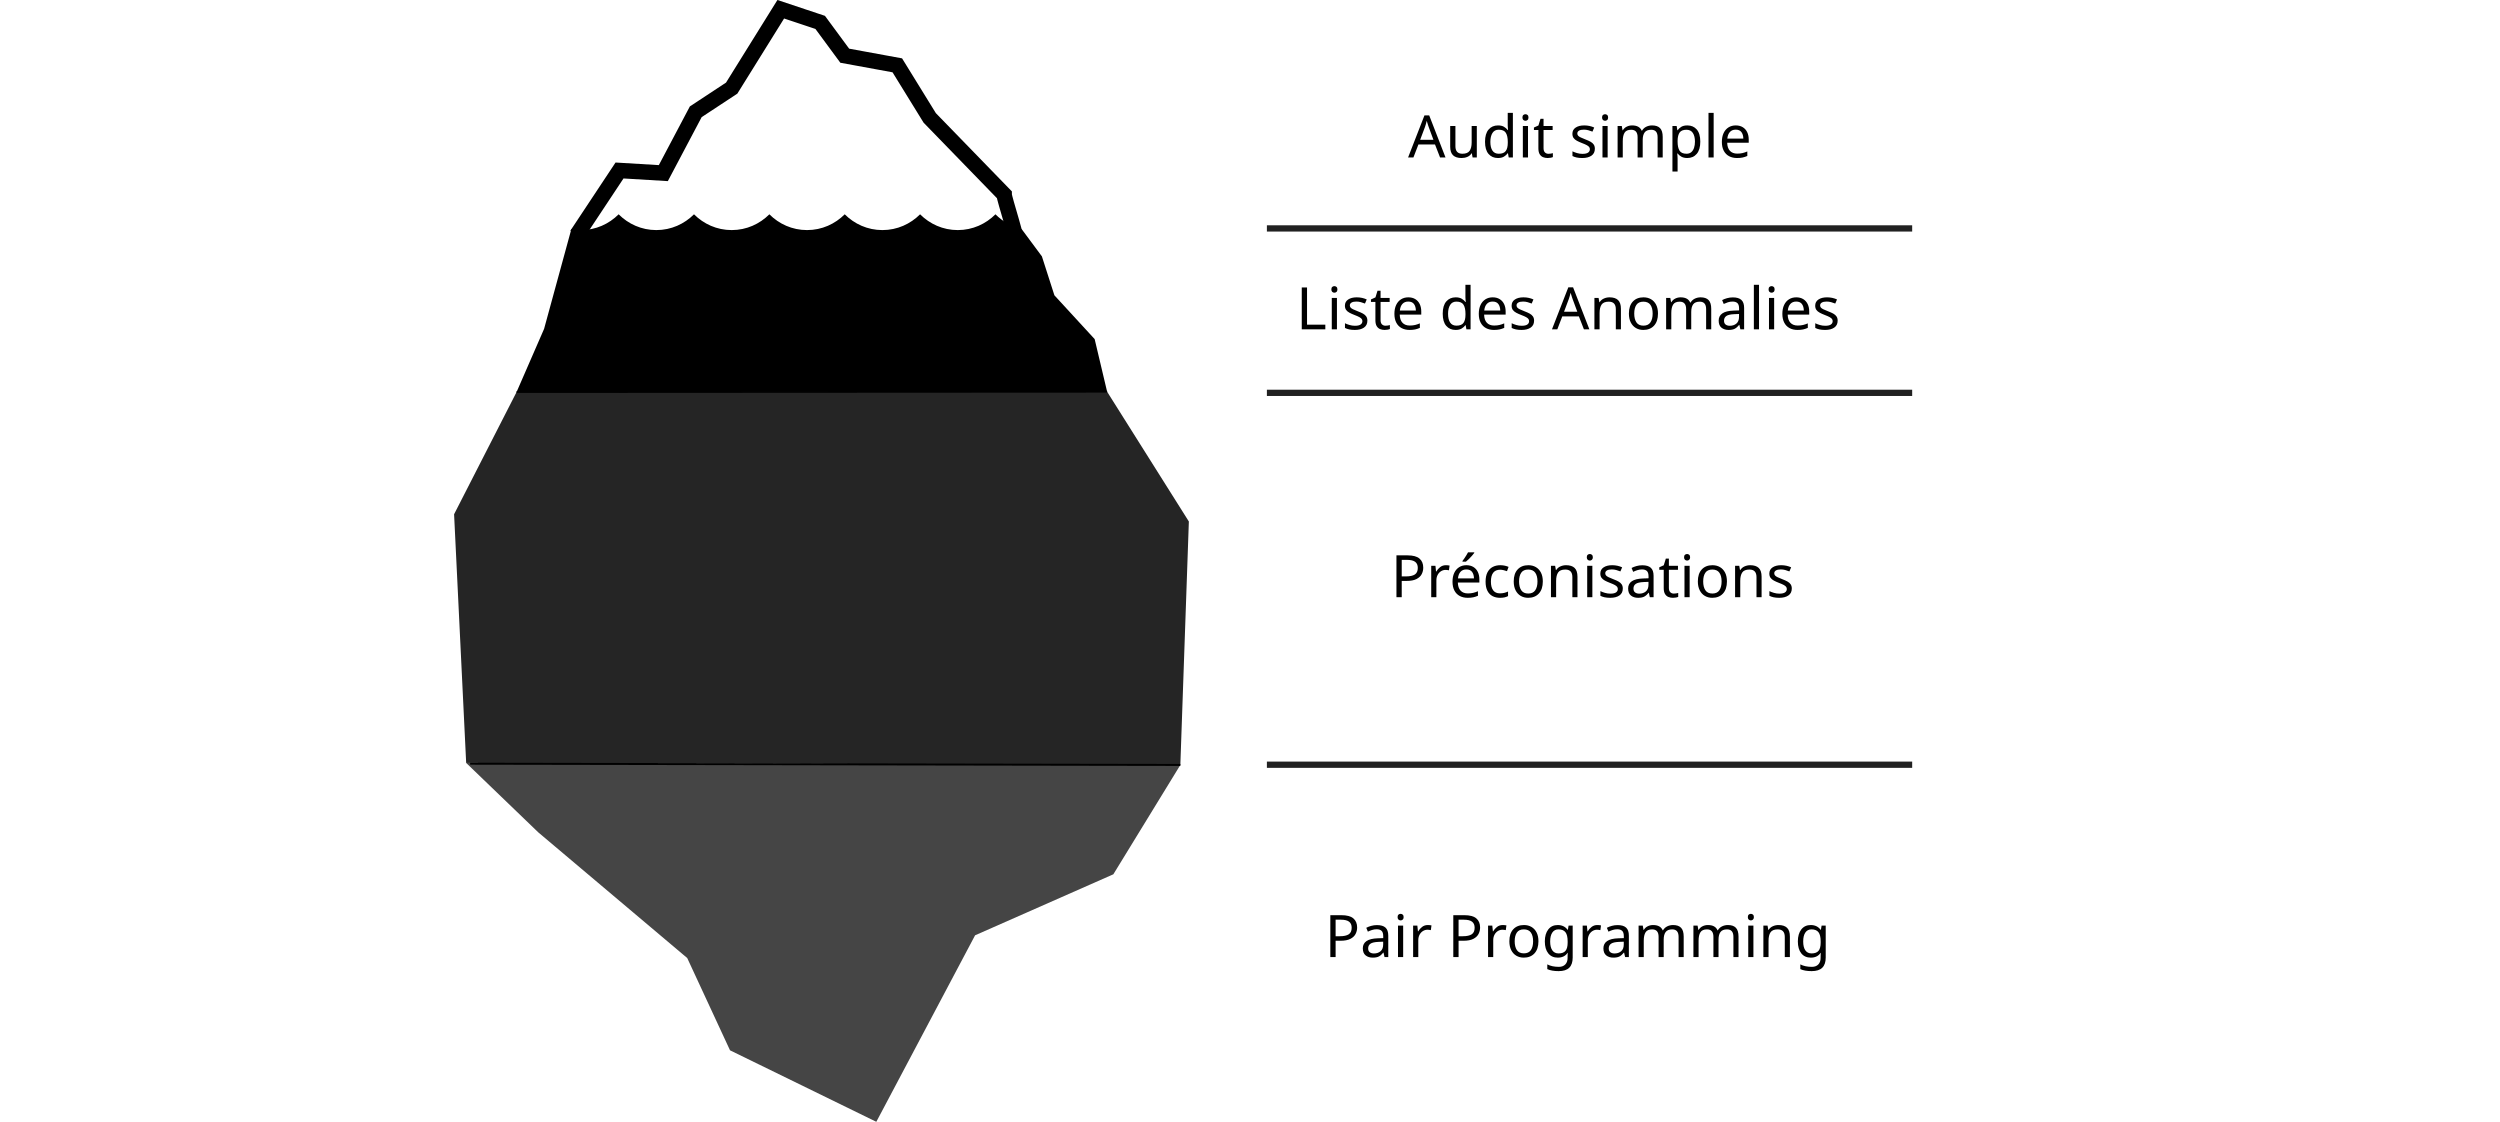
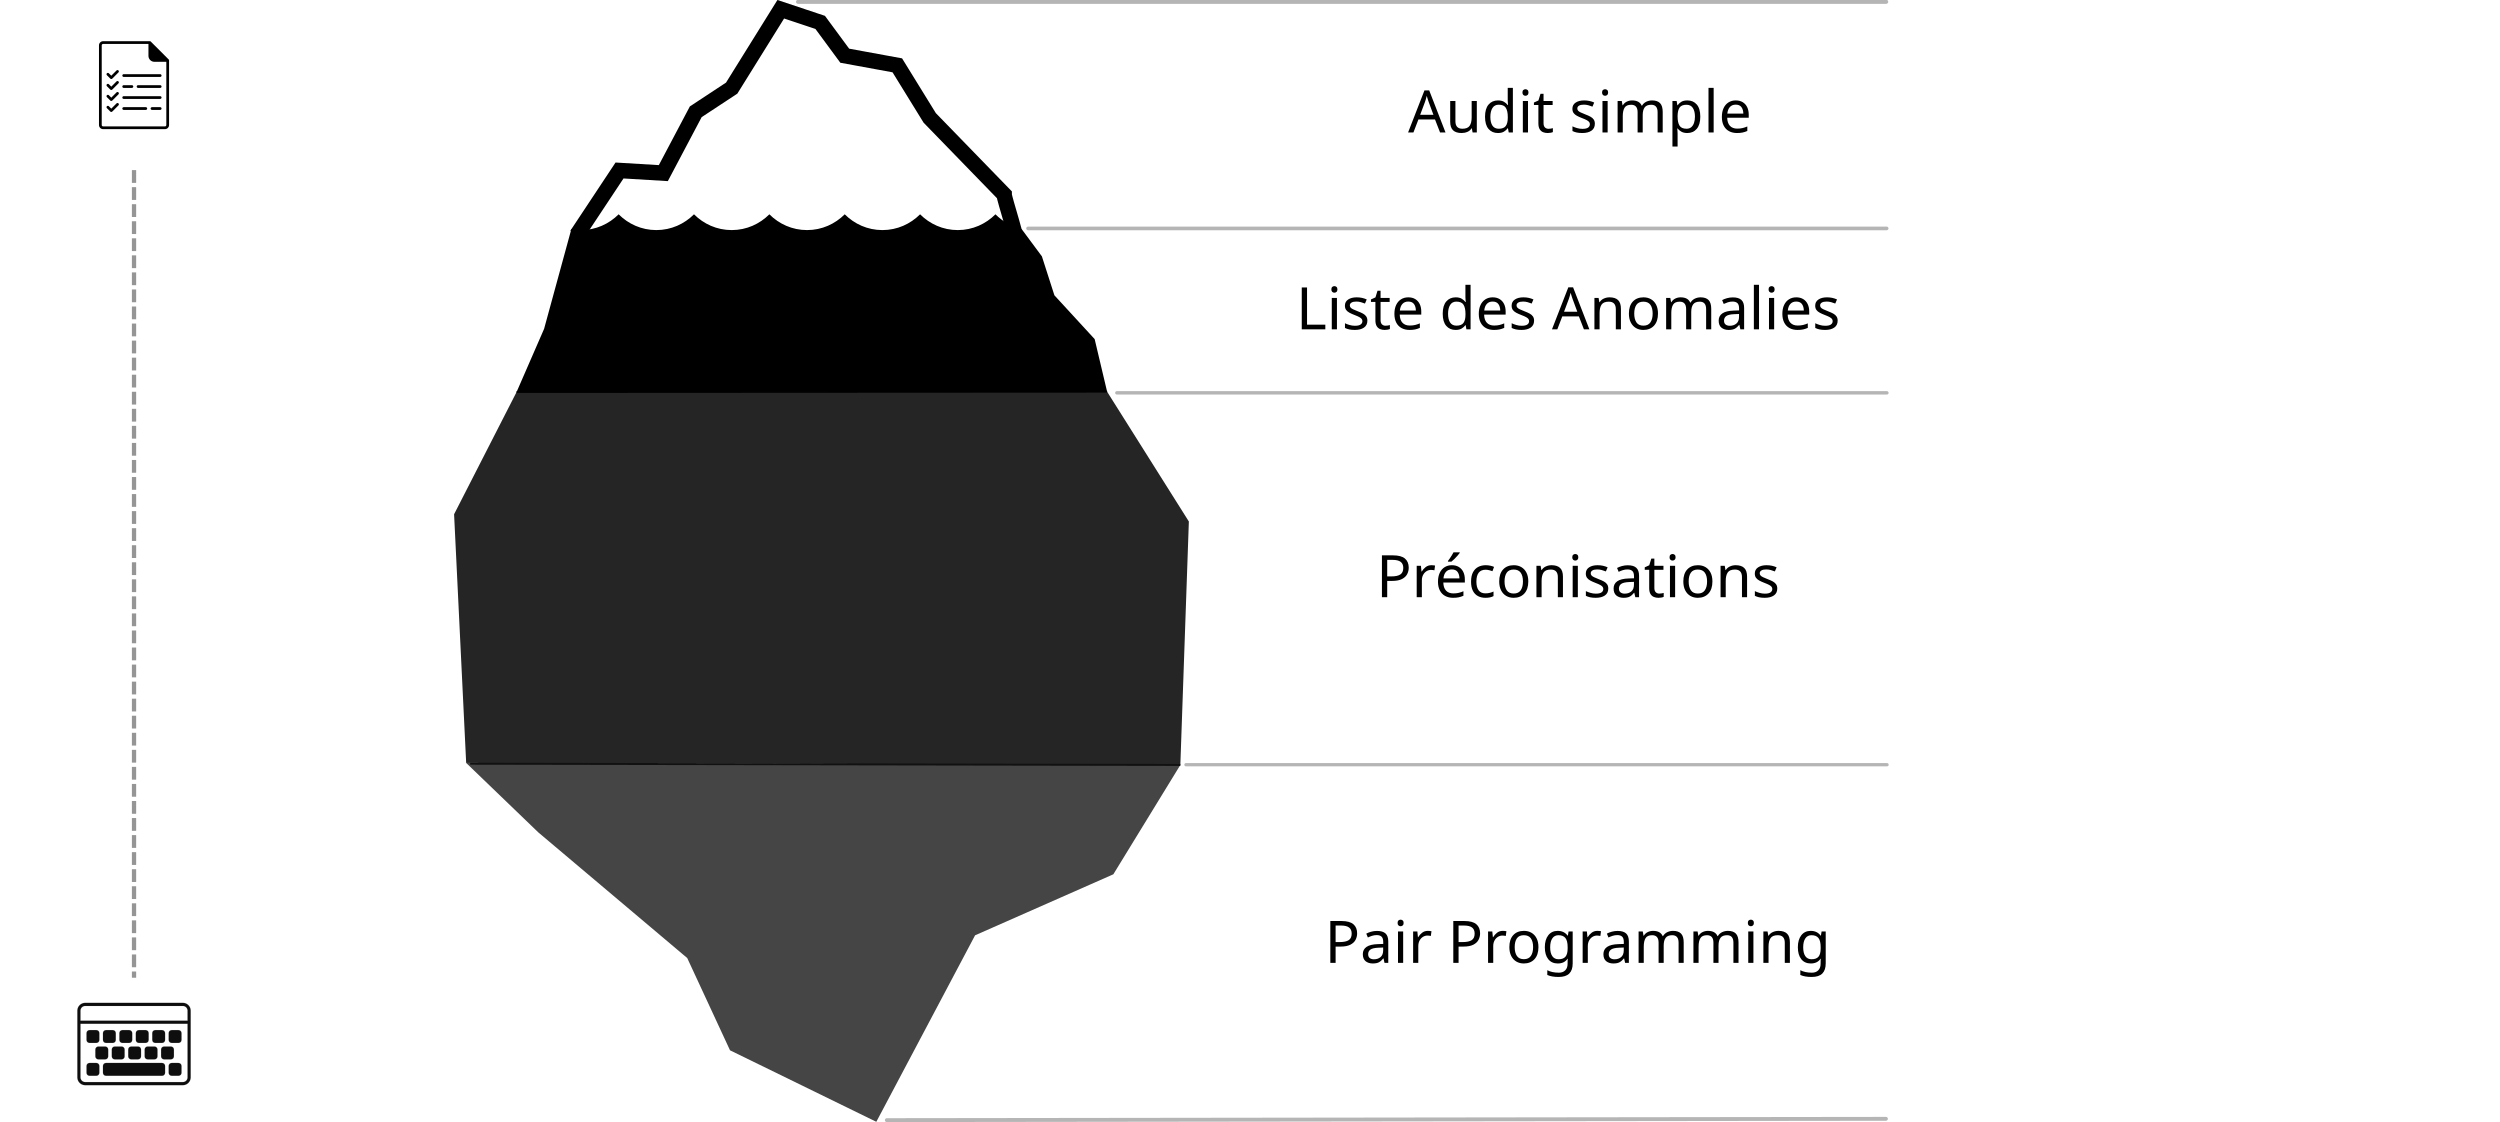
- <svg xmlns="http://www.w3.org/2000/svg" height="5385.56" width="12002" xml:space="preserve" viewBox="0 0 12002 5385.559" version="1.1" id="Layer_1" enable-background="new 0 0 100 100">
+ <svg xmlns="http://www.w3.org/2000/svg" enable-background="new 0 0 100 100" id="Layer_1" version="1.1" viewBox="0 0 12002 5385.559" xml:space="preserve" width="12002" height="5385.56">
  <defs id="defs846">
-     <clipPath id="clipPath869" clipPathUnits="userSpaceOnUse">
-       <g clip-path="none" id="g873">
-         <path d="m 80.3,1000039.2 -3.5,-4.2 -2.3,-3.1 c -1.2,-0.3 -2.2,-0.9 -3,-1.7 -1.1,1.1 -2.6,1.8 -4.3,1.8 -1.7,0 -3.2,-0.7 -4.3,-1.8 -1.1,1.1 -2.6,1.8 -4.3,1.8 -1.7,0 -3.2,-0.7 -4.3,-1.8 -1.1,1.1 -2.6,1.8 -4.3,1.8 -1.7,0 -3.2,-0.7 -4.3,-1.8 -1.1,1.1 -2.6,1.8 -4.3,1.8 -1.7,0 -3.2,-0.7 -4.3,-1.8 -1.1,1.1 -2.6,1.8 -4.3,1.8 -1.7,0 -3.2,-0.7 -4.3,-1.8 -1.1,1.1 -2.6,1.8 -4.3,1.8 -0.4,0 -0.7,0 -1.1,-0.1 l -6.4,9.3 0.148,9.3 67.396,-0.1 -0.204,-6.7 z" id="path871" />
-       </g>
-       <path d="M 80.3,40.2 76.8,36 74.5,32.9 C 73.3,32.6 72.3,32 71.5,31.2 70.4,32.3 68.9,33 67.2,33 65.5,33 64,32.3 62.9,31.2 61.8,32.3 60.3,33 58.6,33 56.9,33 55.4,32.3 54.3,31.2 53.2,32.3 51.7,33 50,33 48.3,33 46.8,32.3 45.7,31.2 44.6,32.3 43.1,33 41.4,33 39.7,33 38.2,32.3 37.1,31.2 36,32.3 34.5,33 32.8,33 c -1.7,0 -3.2,-0.7 -4.3,-1.8 -1.1,1.1 -2.6,1.8 -4.3,1.8 -0.4,0 -0.7,0 -1.1,-0.1 l -6.4,9.3 0.148,9.288 67.396,-0.039 -0.204,-6.74 z M 10.099,73.308 H 93.599 V 116.261 H 10.099 Z" style="fill-rule:evenodd" id="lpe_path-effect875" />
-       <path d="M 80.3,40.2 76.8,36 74.5,32.9 C 73.3,32.6 72.3,32 71.5,31.2 70.4,32.3 68.9,33 67.2,33 65.5,33 64,32.3 62.9,31.2 61.8,32.3 60.3,33 58.6,33 56.9,33 55.4,32.3 54.3,31.2 53.2,32.3 51.7,33 50,33 48.3,33 46.8,32.3 45.7,31.2 44.6,32.3 43.1,33 41.4,33 39.7,33 38.2,32.3 37.1,31.2 36,32.3 34.5,33 32.8,33 c -1.7,0 -3.2,-0.7 -4.3,-1.8 -1.1,1.1 -2.6,1.8 -4.3,1.8 -0.4,0 -0.7,0 -1.1,-0.1 l -6.4,9.3 0.148,9.3 67.396,-0.1 -0.204,-6.7 z M 15.668,50.707 H 85.244 V 75.536 H 15.668 Z" style="fill-rule:evenodd" id="lpe_path-effect885" />
+     <marker style="overflow:visible" id="Arrow1Lstart" refX="0.0" refY="0.0" orient="auto">
+       <path transform="scale(0.8) translate(12.5,0)" style="fill-rule:evenodd;stroke:#000000;stroke-width:1pt;stroke-opacity:0.416;fill:#000000;fill-opacity:0.416" d="M 0.0,0.0 L 5.0,-5.0 L -12.5,0.0 L 5.0,5.0 L 0.0,0.0 z " id="path1522" />
+     </marker>
+     <marker style="overflow:visible;" id="marker1796" refX="0.0" refY="0.0" orient="auto">
+       <path transform="scale(0.8) rotate(180) translate(12.5,0)" style="fill-rule:evenodd;stroke:#000000;stroke-width:1.0pt;" d="M 0.0,0.0 L 5.0,-5.0 L -12.5,0.0 L 5.0,5.0 L 0.0,0.0 z " id="path1794" />
+     </marker>
+     <marker style="overflow:visible" id="Arrow1Mstart" refX="0.0" refY="0.0" orient="auto">
+       <path transform="scale(0.4) translate(10,0)" style="fill-rule:evenodd;stroke:#000000;stroke-width:1.0pt" d="M 0.0,0.0 L 5.0,-5.0 L -12.5,0.0 L 5.0,5.0 L 0.0,0.0 z " id="path1528" />
+     </marker>
+     <marker style="overflow:visible;" id="Arrow1Mend" refX="0.0" refY="0.0" orient="auto">
+       <path transform="scale(0.4) rotate(180) translate(10,0)" style="fill-rule:evenodd;stroke:#000000;stroke-width:1.0pt;" d="M 0.0,0.0 L 5.0,-5.0 L -12.5,0.0 L 5.0,5.0 L 0.0,0.0 z " id="path1531" />
+     </marker>
+     <marker style="overflow:visible" id="Arrow1Sstart" refX="0.0" refY="0.0" orient="auto">
+       <path transform="scale(0.2) translate(6,0)" style="fill-rule:evenodd;stroke:#000000;stroke-width:1.0pt" d="M 0.0,0.0 L 5.0,-5.0 L -12.5,0.0 L 5.0,5.0 L 0.0,0.0 z " id="path1534" />
+     </marker>
+     <marker style="overflow:visible;" id="Arrow1Send" refX="0.0" refY="0.0" orient="auto">
+       <path transform="scale(0.2) rotate(180) translate(6,0)" style="fill-rule:evenodd;stroke:#000000;stroke-width:1pt;stroke-opacity:0.416;fill:#000000;fill-opacity:0.416" d="M 0.0,0.0 L 5.0,-5.0 L -12.5,0.0 L 5.0,5.0 L 0.0,0.0 z " id="path1537" />
+     </marker>
+     <marker style="overflow:visible;" id="Arrow1Lend" refX="0.0" refY="0.0" orient="auto">
+       <path transform="scale(0.8) rotate(180) translate(12.5,0)" style="fill-rule:evenodd;stroke:#000000;stroke-width:1pt;stroke-opacity:1;fill:#000000;fill-opacity:1" d="M 0.0,0.0 L 5.0,-5.0 L -12.5,0.0 L 5.0,5.0 L 0.0,0.0 z " id="path1525" />
+     </marker>
+     <clipPath clipPathUnits="userSpaceOnUse" id="clipPath869">
+       <g id="g873" clip-path="none">
+         <path id="path871" d="m 80.3,1000039.2 -3.5,-4.2 -2.3,-3.1 c -1.2,-0.3 -2.2,-0.9 -3,-1.7 -1.1,1.1 -2.6,1.8 -4.3,1.8 -1.7,0 -3.2,-0.7 -4.3,-1.8 -1.1,1.1 -2.6,1.8 -4.3,1.8 -1.7,0 -3.2,-0.7 -4.3,-1.8 -1.1,1.1 -2.6,1.8 -4.3,1.8 -1.7,0 -3.2,-0.7 -4.3,-1.8 -1.1,1.1 -2.6,1.8 -4.3,1.8 -1.7,0 -3.2,-0.7 -4.3,-1.8 -1.1,1.1 -2.6,1.8 -4.3,1.8 -1.7,0 -3.2,-0.7 -4.3,-1.8 -1.1,1.1 -2.6,1.8 -4.3,1.8 -0.4,0 -0.7,0 -1.1,-0.1 l -6.4,9.3 0.148,9.3 67.396,-0.1 -0.204,-6.7 z" />
+       </g>
+       <path id="lpe_path-effect875" style="fill-rule:evenodd" d="M 80.3,40.2 76.8,36 74.5,32.9 C 73.3,32.6 72.3,32 71.5,31.2 70.4,32.3 68.9,33 67.2,33 65.5,33 64,32.3 62.9,31.2 61.8,32.3 60.3,33 58.6,33 56.9,33 55.4,32.3 54.3,31.2 53.2,32.3 51.7,33 50,33 48.3,33 46.8,32.3 45.7,31.2 44.6,32.3 43.1,33 41.4,33 39.7,33 38.2,32.3 37.1,31.2 36,32.3 34.5,33 32.8,33 c -1.7,0 -3.2,-0.7 -4.3,-1.8 -1.1,1.1 -2.6,1.8 -4.3,1.8 -0.4,0 -0.7,0 -1.1,-0.1 l -6.4,9.3 0.148,9.288 67.396,-0.039 -0.204,-6.74 z M 10.099,73.308 H 93.599 V 116.261 H 10.099 Z" />
+       <path id="lpe_path-effect885" style="fill-rule:evenodd" d="M 80.3,40.2 76.8,36 74.5,32.9 C 73.3,32.6 72.3,32 71.5,31.2 70.4,32.3 68.9,33 67.2,33 65.5,33 64,32.3 62.9,31.2 61.8,32.3 60.3,33 58.6,33 56.9,33 55.4,32.3 54.3,31.2 53.2,32.3 51.7,33 50,33 48.3,33 46.8,32.3 45.7,31.2 44.6,32.3 43.1,33 41.4,33 39.7,33 38.2,32.3 37.1,31.2 36,32.3 34.5,33 32.8,33 c -1.7,0 -3.2,-0.7 -4.3,-1.8 -1.1,1.1 -2.6,1.8 -4.3,1.8 -0.4,0 -0.7,0 -1.1,-0.1 l -6.4,9.3 0.148,9.3 67.396,-0.1 -0.204,-6.7 z M 15.668,50.707 H 85.244 V 75.536 H 15.668 Z" />
    </clipPath>
-     <clipPath id="clipPath913" clipPathUnits="userSpaceOnUse">
-       <g id="g917" clip-path="url(#clipPath869)">
-         <path id="path915" d="m 16.668,1000050.9 c 0,0 0.074,13 0.096,22.5 l 65.014,0.1 2.467,-22.8 z" />
-       </g>
-       <path d="m 16.668,51.905 c 0,0 0.074,12.947 0.096,22.474 L 81.777,74.536 84.244,51.707 Z M 10.099,73.308 H 93.599 V 116.261 H 10.099 Z" style="fill-rule:evenodd" id="lpe_path-effect921" />
+     <clipPath clipPathUnits="userSpaceOnUse" id="clipPath913">
+       <g clip-path="url(#clipPath869)" id="g917">
+         <path d="m 16.668,1000050.9 c 0,0 0.074,13 0.096,22.5 l 65.014,0.1 2.467,-22.8 z" id="path915" />
+       </g>
+       <path id="lpe_path-effect921" style="fill-rule:evenodd" d="m 16.668,51.905 c 0,0 0.074,12.947 0.096,22.474 L 81.777,74.536 84.244,51.707 Z M 10.099,73.308 H 93.599 V 116.261 H 10.099 Z" />
    </clipPath>
  </defs>
-   <g style="fill:#000000;fill-opacity:1" transform="matrix(42.06922,0,0,42.06922,1771.015,-283.727)" id="g837">
-     <path style="fill:#000000;fill-opacity:1" id="path835" d="M 78.227,40.444 76.8,36 74.5,32.9 C 73.3,32.6 72.3,32 71.5,31.2 70.4,32.3 68.9,33 67.2,33 65.5,33 64,32.3 62.9,31.2 61.8,32.3 60.3,33 58.6,33 56.9,33 55.4,32.3 54.3,31.2 53.2,32.3 51.7,33 50,33 48.3,33 46.8,32.3 45.7,31.2 44.6,32.3 43.1,33 41.4,33 39.7,33 38.2,32.3 37.1,31.2 36,32.3 34.5,33 32.8,33 c -1.7,0 -3.2,-0.7 -4.3,-1.8 -1.1,1.1 -2.6,1.8 -4.3,1.8 -0.4,0 -0.7,0 -1.1,-0.1 l -3.108,11.373 -3.144,7.216 67.396,-0.039 -1.423,-6.008 z" />
-   </g>
-   <g transform="matrix(42.06922,0,0,42.06922,1771.015,-199.5885)" id="g841">
-     <path id="path839" stroke-width="1.762" stroke-miterlimit="10" stroke="#000000" fill="none" d="m 73.938,32.981 c 0.3,-0.4 -1.444,-5.537 -1.444,-6.037 L 64,18.2 l -3.7,-6 -6,-1.1 -2.8,-3.8 -4.5,-1.5 -5.6,9 -4.1,2.7 -3.7,7 -5,-0.3 -4.875,7.356" />
-   </g>
-   <path id="path850" d="M 6082.066,1096.636 H 9180" style="fill:#000000;fill-opacity:1;stroke:#212121;stroke-width:30.064;stroke-linecap:butt;stroke-linejoin:miter;stroke-miterlimit:4;stroke-dasharray:none;stroke-opacity:1" />
-   <g style="fill:#454545;fill-opacity:1" clip-path="url(#clipPath913)" id="g854" transform="matrix(42.06922,0,0,42.06922,1771.031,536.614)">
-     <path transform="matrix(1.397993,0,0,1,-16.4522,0)" style="fill:#454545;fill-opacity:1" d="m 19.708,74.308 5.885,7.921 12.159,14.342 3.493,10.53 v 0 l 11.943,8.16 8.063,-21.283 11.285,-6.961 5.471,-12.481 z" id="path852" />
-   </g>
-   <path style="fill:#000000;fill-opacity:1;stroke:#212121;stroke-width:30.064;stroke-linecap:butt;stroke-linejoin:miter;stroke-miterlimit:4;stroke-dasharray:none;stroke-opacity:1" d="M 6082.067,1885.941 H 9179.999" id="path879" />
-   <g style="fill:#252525;fill-opacity:1" clip-path="url(#clipPath869)" id="g909" transform="matrix(57.13887,0,0,42.06922,1188.854,-300.5719)">
-     <path style="fill:#252525;fill-opacity:1" d="m 22.593,51.889 -5.247,13.94 0.298,8.326 0.717,20.053 60.005,0.228 0.715,-27.779 -6.867,-14.808 z" id="path907" />
-   </g>
-   <path id="path925" d="M 6082.066,3671.264 H 9180" style="fill:#000000;fill-opacity:1;stroke:#212121;stroke-width:30.064;stroke-linecap:butt;stroke-linejoin:miter;stroke-miterlimit:4;stroke-dasharray:none;stroke-opacity:1" />
-   <path id="path927" d="m 2257.089,3666.364 3409.51,5.922" style="fill:none;stroke:#000000;stroke-width:9.518;stroke-linecap:butt;stroke-linejoin:miter;stroke-miterlimit:4;stroke-dasharray:none;stroke-opacity:1" />
-   <path id="path929" d="m 2479.807,1882.349 2835.294,-1.659" style="fill:none;stroke:#000000;stroke-width:8.414;stroke-linecap:butt;stroke-linejoin:miter;stroke-miterlimit:4;stroke-dasharray:none;stroke-opacity:1" />
-   <text id="text937" y="755.807" x="6759.967" style="font-style:normal;font-variant:normal;font-weight:normal;font-stretch:normal;font-size:281.512px;line-height:1.25;font-family:sans-serif;-inkscape-font-specification:'sans-serif Normal';font-variant-ligatures:normal;font-variant-caps:normal;font-variant-numeric:normal;font-variant-east-asian:normal;fill:#000000;fill-opacity:1;stroke:none;stroke-width:9.597" xml:space="preserve">
-     <tspan y="755.807" x="6759.967" id="tspan935" style="stroke-width:9.597">Audit simple</tspan>
-   </text>
-   <text xml:space="preserve" style="font-style:normal;font-variant:normal;font-weight:normal;font-stretch:normal;font-size:281.512px;line-height:1.25;font-family:sans-serif;-inkscape-font-specification:'sans-serif Normal';font-variant-ligatures:normal;font-variant-caps:normal;font-variant-numeric:normal;font-variant-east-asian:normal;fill:#000000;fill-opacity:1;stroke:none;stroke-width:9.597" x="6222.166" y="1581.151" id="text953">
-     <tspan y="1581.151" x="6222.166" id="tspan973" style="stroke-width:9.597">Liste des Anomalies</tspan>
-   </text>
-   <text id="text959" y="2867.151" x="6676.771" style="font-style:normal;font-variant:normal;font-weight:normal;font-stretch:normal;font-size:281.512px;line-height:1.25;font-family:sans-serif;-inkscape-font-specification:'sans-serif Normal';font-variant-ligatures:normal;font-variant-caps:normal;font-variant-numeric:normal;font-variant-east-asian:normal;fill:#000000;fill-opacity:1;stroke:none;stroke-width:9.597" xml:space="preserve">
-     <tspan y="2867.151" x="6676.771" id="tspan971" style="stroke-width:9.597">Préconisations</tspan>
-   </text>
-   <text xml:space="preserve" style="font-style:normal;font-variant:normal;font-weight:normal;font-stretch:normal;font-size:281.512px;line-height:1.25;font-family:sans-serif;-inkscape-font-specification:'sans-serif Normal';font-variant-ligatures:normal;font-variant-caps:normal;font-variant-numeric:normal;font-variant-east-asian:normal;fill:#000000;fill-opacity:1;stroke:none;stroke-width:9.597" x="6359.349" y="4594.615" id="text965">
-     <tspan y="4594.615" x="6359.349" id="tspan967" style="stroke-width:9.597">Pair Programming</tspan>
-   </text>
+   <g id="g837" transform="matrix(42.06922,0,0,42.06922,1771.015,-283.727)" style="fill:#000000;fill-opacity:1">
+     <path d="M 78.227,40.444 76.8,36 74.5,32.9 C 73.3,32.6 72.3,32 71.5,31.2 70.4,32.3 68.9,33 67.2,33 65.5,33 64,32.3 62.9,31.2 61.8,32.3 60.3,33 58.6,33 56.9,33 55.4,32.3 54.3,31.2 53.2,32.3 51.7,33 50,33 48.3,33 46.8,32.3 45.7,31.2 44.6,32.3 43.1,33 41.4,33 39.7,33 38.2,32.3 37.1,31.2 36,32.3 34.5,33 32.8,33 c -1.7,0 -3.2,-0.7 -4.3,-1.8 -1.1,1.1 -2.6,1.8 -4.3,1.8 -0.4,0 -0.7,0 -1.1,-0.1 l -3.108,11.373 -3.144,7.216 67.396,-0.039 -1.423,-6.008 z" id="path835" style="fill:#000000;fill-opacity:1" />
+   </g>
+   <g id="g841" transform="matrix(42.06922,0,0,42.06922,1771.015,-199.5885)">
+     <path d="m 73.938,32.981 c 0.3,-0.4 -1.444,-5.537 -1.444,-6.037 L 64,18.2 l -3.7,-6 -6,-1.1 -2.8,-3.8 -4.5,-1.5 -5.6,9 -4.1,2.7 -3.7,7 -5,-0.3 -4.875,7.356" fill="none" stroke="#000000" stroke-miterlimit="10" stroke-width="1.762" id="path839" />
+   </g>
+   <path style="fill:#141414;fill-opacity:0.431;stroke:#363636;stroke-width:17.374;stroke-linecap:round;stroke-linejoin:miter;stroke-miterlimit:4;stroke-dasharray:none;stroke-opacity:0.367" d="M 4935.361,1096.636 H 9057.51" id="path850" />
+   <g transform="matrix(42.06922,0,0,42.06922,1771.031,536.614)" id="g854" clip-path="url(#clipPath913)" style="fill:#454545;fill-opacity:1">
+     <path id="path852" d="m 19.708,74.308 5.885,7.921 12.159,14.342 3.493,10.53 v 0 l 11.943,8.16 8.063,-21.283 11.285,-6.961 5.471,-12.481 z" style="fill:#454545;fill-opacity:1" transform="matrix(1.397993,0,0,1,-16.4522,0)" />
+   </g>
+   <path id="path879" d="M 5361.839,1885.941 H 9058.544" style="fill:#141414;fill-opacity:0.431;stroke:#363636;stroke-width:16.453;stroke-linecap:round;stroke-linejoin:miter;stroke-miterlimit:4;stroke-dasharray:none;stroke-opacity:0.367" />
+   <g transform="matrix(57.13887,0,0,42.06922,1188.854,-300.5719)" id="g909" clip-path="url(#clipPath869)" style="fill:#252525;fill-opacity:1">
+     <path id="path907" d="m 22.593,51.889 -5.247,13.94 0.298,8.326 0.717,20.053 60.005,0.228 0.715,-27.779 -6.867,-14.808 z" style="fill:#252525;fill-opacity:1" />
+   </g>
+   <path style="fill:#141414;fill-opacity:0.431;stroke:#363636;stroke-width:15.7;stroke-linecap:round;stroke-linejoin:miter;stroke-miterlimit:4;stroke-dasharray:none;stroke-opacity:0.367" d="M 5693.543,3671.264 H 9059.349" id="path925" />
+   <path style="fill:none;stroke:#111111;stroke-width:9.518;stroke-linecap:butt;stroke-linejoin:miter;stroke-miterlimit:4;stroke-dasharray:none;stroke-opacity:1" d="m 2257.089,3666.364 3409.51,5.922" id="path927" />
+   <path style="fill:none;stroke:#000000;stroke-width:8.414;stroke-linecap:butt;stroke-linejoin:miter;stroke-miterlimit:4;stroke-dasharray:none;stroke-opacity:1" d="m 2479.807,1882.349 2835.294,-1.659" id="path929" />
+   <text xml:space="preserve" style="font-style:normal;font-variant:normal;font-weight:normal;font-stretch:normal;font-size:281.512px;line-height:1.25;font-family:sans-serif;-inkscape-font-specification:'sans-serif Normal';font-variant-ligatures:normal;font-variant-caps:normal;font-variant-numeric:normal;font-variant-east-asian:normal;fill:#000000;fill-opacity:1;stroke:none;stroke-width:9.597" x="6759.968" y="635.807" id="text937">
+     <tspan style="stroke-width:9.597" id="tspan935" x="6759.968" y="635.807">Audit simple</tspan>
+   </text>
+   <text id="text953" y="1581.151" x="6222.167" style="font-style:normal;font-variant:normal;font-weight:normal;font-stretch:normal;font-size:281.512px;line-height:1.25;font-family:sans-serif;-inkscape-font-specification:'sans-serif Normal';font-variant-ligatures:normal;font-variant-caps:normal;font-variant-numeric:normal;font-variant-east-asian:normal;fill:#000000;fill-opacity:1;stroke:none;stroke-width:9.597" xml:space="preserve">
+     <tspan style="stroke-width:9.597" id="tspan973" x="6222.167" y="1581.151">Liste des Anomalies</tspan>
+   </text>
+   <text xml:space="preserve" style="font-style:normal;font-variant:normal;font-weight:normal;font-stretch:normal;font-size:281.512px;line-height:1.25;font-family:sans-serif;-inkscape-font-specification:'sans-serif Normal';font-variant-ligatures:normal;font-variant-caps:normal;font-variant-numeric:normal;font-variant-east-asian:normal;fill:#000000;fill-opacity:1;stroke:none;stroke-width:9.597" x="6607.047" y="2867.151" id="text959">
+     <tspan style="stroke-width:9.597" id="tspan971" x="6607.047" y="2867.151">Préconisations</tspan>
+   </text>
+   <text id="text965" y="4622.615" x="6359.35" style="font-style:normal;font-variant:normal;font-weight:normal;font-stretch:normal;font-size:281.512px;line-height:1.25;font-family:sans-serif;-inkscape-font-specification:'sans-serif Normal';font-variant-ligatures:normal;font-variant-caps:normal;font-variant-numeric:normal;font-variant-east-asian:normal;fill:#000000;fill-opacity:1;stroke:none;stroke-width:9.597" xml:space="preserve">
+     <tspan style="stroke-width:9.597" id="tspan967" x="6359.35" y="4622.615">Pair Programming</tspan>
+   </text>
+   <g transform="matrix(0.8377644,0,0,0.8377644,432.2949,197.7851)" id="g1231">
+     <g id="g1084">
+       <g id="g1082">
+         <path d="m 452.704,108.74 c -0.068,-0.344 -0.164,-0.672 -0.272,-1.004 -0.056,-0.152 -0.076,-0.312 -0.136,-0.464 -0.148,-0.356 -0.34,-0.692 -0.54,-1.024 -0.064,-0.104 -0.104,-0.224 -0.18,-0.328 -0.284,-0.432 -0.612,-0.832 -0.976,-1.196 L 348.184,2.308 c -0.36,-0.368 -0.76,-0.696 -1.192,-0.98 -0.108,-0.072 -0.224,-0.116 -0.332,-0.18 -0.328,-0.2 -0.66,-0.396 -1.02,-0.544 -0.152,-0.064 -0.312,-0.092 -0.468,-0.148 -0.328,-0.112 -0.656,-0.236 -1,-0.304 C 343.664,0.056 343.14,0 342.612,0 H 74.812 C 61.784,0 51.188,10.592 51.188,23.62 V 480.372 C 51.188,493.4 61.784,504 74.812,504 h 354.476 c 13.028,0 23.524,-10.6 23.524,-23.628 V 110.296 c 0,-0.528 -0.004,-1.048 -0.108,-1.556 z m -15.64,371.632 c 0,4.34 -3.428,7.88 -7.772,7.88 H 74.812 c -4.344,0 -7.876,-3.54 -7.876,-7.88 V 23.62 c 0,-4.34 3.528,-7.872 7.876,-7.872 h 259.876 v 68.296 c 0,18.816 15.36,34.08 34.172,34.08 h 68.204 z" id="path1080" />
+       </g>
+     </g>
+     <g id="g1090">
+       <g id="g1088">
+         <path d="M 401.88,189 H 192.868 c -4.352,0 -7.876,3.528 -7.876,7.876 0,4.348 3.524,7.876 7.876,7.876 H 401.88 c 4.352,0 7.876,-3.528 7.876,-7.876 0,-4.348 -3.524,-7.876 -7.876,-7.876 z" id="path1086" />
+       </g>
+     </g>
+     <g id="g1096">
+       <g id="g1094">
+         <path d="m 239.788,252 h -46.92 c -4.352,0 -7.876,3.528 -7.876,7.876 0,4.348 3.524,7.876 7.876,7.876 h 46.92 c 4.348,0 7.876,-3.528 7.876,-7.876 0,-4.348 -3.528,-7.876 -7.876,-7.876 z" id="path1092" />
+       </g>
+     </g>
+     <g id="g1102">
+       <g id="g1100">
+         <path d="M 401.88,252 H 275.228 c -4.352,0 -7.876,3.528 -7.876,7.876 0,4.348 3.524,7.876 7.876,7.876 H 401.88 c 4.352,0 7.876,-3.528 7.876,-7.876 0,-4.348 -3.524,-7.876 -7.876,-7.876 z" id="path1098" />
+       </g>
+     </g>
+     <g id="g1108">
+       <g id="g1106">
+         <path d="M 401.876,378 H 354.96 c -4.352,0 -7.876,3.528 -7.876,7.876 0,4.348 3.524,7.876 7.876,7.876 h 46.92 c 4.352,0 7.872,-3.528 7.872,-7.876 0,-4.348 -3.524,-7.876 -7.876,-7.876 z" id="path1104" />
+       </g>
+     </g>
+     <g id="g1114">
+       <g id="g1112">
+         <path d="M 319.524,378 H 192.868 c -4.352,0 -7.876,3.528 -7.876,7.876 0,4.348 3.524,7.876 7.876,7.876 h 126.656 c 4.348,0 7.876,-3.528 7.876,-7.876 0,-4.348 -3.528,-7.876 -7.876,-7.876 z" id="path1110" />
+       </g>
+     </g>
+     <g id="g1120">
+       <g id="g1118">
+         <path d="M 401.88,315 H 192.868 c -4.352,0 -7.876,3.528 -7.876,7.876 0,4.348 3.524,7.876 7.876,7.876 H 401.88 c 4.352,0 7.876,-3.528 7.876,-7.876 0,-4.348 -3.524,-7.876 -7.876,-7.876 z" id="path1116" />
+       </g>
+     </g>
+     <g id="g1126">
+       <g id="g1124">
+         <path d="m 162.884,167.704 c -3.072,-3.076 -8.064,-3.076 -11.136,0 l -30.064,30.064 -13.896,-13.896 c -3.072,-3.08 -8.06,-3.08 -11.136,0 -3.076,3.072 -3.076,8.056 0,11.136 l 19.464,19.46 c 1.54,1.54 3.556,2.308 5.568,2.308 2.016,0 4.032,-0.768 5.572,-2.308 l 35.628,-35.628 c 3.076,-3.072 3.076,-8.056 0,-11.136 z" id="path1122" />
+       </g>
+     </g>
+     <g id="g1132">
+       <g id="g1130">
+         <path d="m 162.884,230.492 c -3.072,-3.076 -8.064,-3.076 -11.136,0 l -30.064,30.064 -13.896,-13.896 c -3.072,-3.08 -8.06,-3.08 -11.136,0 -3.076,3.072 -3.076,8.056 0,11.132 l 19.464,19.464 c 1.54,1.54 3.556,2.308 5.568,2.308 2.016,0 4.032,-0.772 5.572,-2.308 l 35.628,-35.628 c 3.076,-3.072 3.076,-8.056 0,-11.136 z" id="path1128" />
+       </g>
+     </g>
+     <g id="g1138">
+       <g id="g1136">
+         <path d="m 162.884,293.42 c -3.072,-3.08 -8.064,-3.08 -11.136,0 l -30.064,30.064 -13.896,-13.9 c -3.072,-3.076 -8.06,-3.072 -11.136,0 -3.076,3.072 -3.076,8.056 0,11.136 l 19.464,19.464 c 1.54,1.536 3.556,2.304 5.568,2.304 2.016,0 4.032,-0.768 5.572,-2.304 l 35.628,-35.632 c 3.076,-3.072 3.076,-8.056 0,-11.132 z" id="path1134" />
+       </g>
+     </g>
+     <g id="g1144">
+       <g id="g1142">
+         <path d="m 162.884,356.48 c -3.072,-3.076 -8.064,-3.076 -11.136,0 l -30.064,30.064 -13.896,-13.896 c -3.072,-3.08 -8.06,-3.08 -11.136,0 -3.076,3.072 -3.076,8.056 0,11.136 l 19.464,19.46 c 1.54,1.54 3.556,2.308 5.568,2.308 2.016,0 4.032,-0.772 5.572,-2.308 l 35.628,-35.628 c 3.076,-3.072 3.076,-8.056 0,-11.136 z" id="path1140" />
+       </g>
+     </g>
+     <g id="g1146">
+ </g>
+     <g id="g1148">
+ </g>
+     <g id="g1150">
+ </g>
+     <g id="g1152">
+ </g>
+     <g id="g1154">
+ </g>
+     <g id="g1156">
+ </g>
+     <g id="g1158">
+ </g>
+     <g id="g1160">
+ </g>
+     <g id="g1162">
+ </g>
+     <g id="g1164">
+ </g>
+     <g id="g1166">
+ </g>
+     <g id="g1168">
+ </g>
+     <g id="g1170">
+ </g>
+     <g id="g1172">
+ </g>
+     <g id="g1174">
+ </g>
+   </g>
+   <g style="fill:#0e0e0e;fill-opacity:1;stroke:#6e6e6e;stroke-opacity:0.367" transform="matrix(1.503574,0,0,1.503574,371.3586,4740.069)" id="g1518">
+     <g style="fill:#0e0e0e;fill-opacity:1;stroke:#6e6e6e;stroke-opacity:0.367" id="g1446">
+       <g style="fill:#0e0e0e;fill-opacity:1;stroke:#6e6e6e;stroke-opacity:0.367" id="g1444">
+         <g style="fill:#0e0e0e;fill-opacity:1;stroke:#6e6e6e;stroke-opacity:0.367" id="g1442">
+           <path style="fill:#0e0e0e;fill-opacity:1;stroke:#6e6e6e;stroke-opacity:0.367" d="M 336.875,49.448 H 25 c -13.785,0 -25,11.215 -25,25 0,10.936 0,204.986 0,212.98 0,13.785 11.215,25 25,25 h 311.875 c 13.785,0 25,-11.215 25,-25 0,-7.763 0,-201.479 0,-212.98 0,-13.786 -11.215,-25 -25,-25 z m 15,237.98 c 0,8.271 -6.728,15 -15,15 H 25 c -8.271,0 -15,-6.729 -15,-15 v -170.96 h 341.875 z m 0,-180.961 H 10 v -32.02 c 0,-8.271 6.729,-15 15,-15 h 311.875 c 8.272,0 15,6.729 15,15 z" id="path1412" />
+           <path style="fill:#0e0e0e;fill-opacity:1;stroke:#6e6e6e;stroke-opacity:0.367" d="m 38.85,177.49 h 21.854 c 5.29,0 9.579,-4.289 9.579,-9.579 v -21.854 c 0,-5.29 -4.289,-9.579 -9.579,-9.579 H 38.85 c -5.29,0 -9.579,4.289 -9.579,9.579 v 21.854 c 0,5.29 4.288,9.579 9.579,9.579 z" id="path1414" />
+           <path style="fill:#0e0e0e;fill-opacity:1;stroke:#6e6e6e;stroke-opacity:0.367" d="m 91.314,177.49 h 21.854 c 5.29,0 9.579,-4.289 9.579,-9.579 v -21.854 c 0,-5.29 -4.289,-9.579 -9.579,-9.579 H 91.314 c -5.29,0 -9.579,4.289 -9.579,9.579 v 21.854 c 0,5.29 4.289,9.579 9.579,9.579 z" id="path1416" />
+           <path style="fill:#0e0e0e;fill-opacity:1;stroke:#6e6e6e;stroke-opacity:0.367" d="m 143.779,177.49 h 21.854 c 5.29,0 9.579,-4.289 9.579,-9.579 v -21.854 c 0,-5.29 -4.289,-9.579 -9.579,-9.579 h -21.854 c -5.29,0 -9.579,4.289 -9.579,9.579 v 21.854 c 0,5.29 4.288,9.579 9.579,9.579 z" id="path1418" />
+           <path style="fill:#0e0e0e;fill-opacity:1;stroke:#6e6e6e;stroke-opacity:0.367" d="m 196.243,177.49 h 21.854 c 5.29,0 9.579,-4.289 9.579,-9.579 v -21.854 c 0,-5.29 -4.289,-9.579 -9.579,-9.579 h -21.854 c -5.29,0 -9.579,4.289 -9.579,9.579 v 21.854 c 0,5.29 4.289,9.579 9.579,9.579 z" id="path1420" />
+           <path style="fill:#0e0e0e;fill-opacity:1;stroke:#6e6e6e;stroke-opacity:0.367" d="m 248.707,177.49 h 21.854 c 5.29,0 9.579,-4.289 9.579,-9.579 v -21.854 c 0,-5.29 -4.289,-9.579 -9.579,-9.579 h -21.854 c -5.29,0 -9.579,4.289 -9.579,9.579 v 21.854 c 0,5.29 4.289,9.579 9.579,9.579 z" id="path1422" />
+           <path style="fill:#0e0e0e;fill-opacity:1;stroke:#6e6e6e;stroke-opacity:0.367" d="m 301.172,177.49 h 21.854 c 5.29,0 9.579,-4.289 9.579,-9.579 v -21.854 c 0,-5.29 -4.288,-9.579 -9.579,-9.579 h -21.854 c -5.29,0 -9.579,4.289 -9.579,9.579 v 21.854 c 0,5.29 4.289,9.579 9.579,9.579 z" id="path1424" />
+           <path style="fill:#0e0e0e;fill-opacity:1;stroke:#6e6e6e;stroke-opacity:0.367" d="M 98.476,220.374 V 198.52 c 0,-5.29 -4.289,-9.579 -9.579,-9.579 H 67.043 c -5.29,0 -9.579,4.289 -9.579,9.579 v 21.854 c 0,5.29 4.288,9.579 9.579,9.579 h 21.854 c 5.29,0.001 9.579,-4.288 9.579,-9.579 z" id="path1426" />
+           <path style="fill:#0e0e0e;fill-opacity:1;stroke:#6e6e6e;stroke-opacity:0.367" d="m 141.361,229.954 c 5.29,0 9.579,-4.288 9.579,-9.579 v -21.854 c 0,-5.29 -4.289,-9.579 -9.579,-9.579 h -21.854 c -5.29,0 -9.579,4.289 -9.579,9.579 v 21.854 c 0,5.29 4.289,9.579 9.579,9.579 z" id="path1428" />
+           <path style="fill:#0e0e0e;fill-opacity:1;stroke:#6e6e6e;stroke-opacity:0.367" d="m 193.826,229.954 c 5.29,0 9.579,-4.288 9.579,-9.579 v -21.854 c 0,-5.29 -4.288,-9.579 -9.579,-9.579 h -21.854 c -5.29,0 -9.579,4.289 -9.579,9.579 v 21.854 c 0,5.29 4.289,9.579 9.579,9.579 z" id="path1430" />
+           <path style="fill:#0e0e0e;fill-opacity:1;stroke:#6e6e6e;stroke-opacity:0.367" d="m 246.29,229.954 c 5.29,0 9.579,-4.288 9.579,-9.579 v -21.854 c 0,-5.29 -4.289,-9.579 -9.579,-9.579 h -21.854 c -5.29,0 -9.579,4.289 -9.579,9.579 v 21.854 c 0,5.29 4.288,9.579 9.579,9.579 z" id="path1432" />
+           <path style="fill:#0e0e0e;fill-opacity:1;stroke:#6e6e6e;stroke-opacity:0.367" d="m 298.754,229.954 c 5.29,0 9.579,-4.288 9.579,-9.579 v -21.854 c 0,-5.29 -4.289,-9.579 -9.579,-9.579 H 276.9 c -5.29,0 -9.579,4.289 -9.579,9.579 v 21.854 c 0,5.29 4.289,9.579 9.579,9.579 z" id="path1434" />
+           <path style="fill:#0e0e0e;fill-opacity:1;stroke:#6e6e6e;stroke-opacity:0.367" d="m 38.85,282.418 h 21.854 c 5.29,0 9.579,-4.289 9.579,-9.579 v -21.853 c 0,-5.29 -4.289,-9.579 -9.579,-9.579 H 38.85 c -5.29,0 -9.579,4.289 -9.579,9.579 v 21.853 c 0,5.29 4.288,9.579 9.579,9.579 z" id="path1436" />
+           <path style="fill:#0e0e0e;fill-opacity:1;stroke:#6e6e6e;stroke-opacity:0.367" d="m 323.025,241.407 h -21.854 c -5.29,0 -9.579,4.289 -9.579,9.579 v 21.853 c 0,5.29 4.289,9.579 9.579,9.579 h 21.854 c 5.29,0 9.579,-4.289 9.579,-9.579 v -21.853 c 0,-5.29 -4.288,-9.579 -9.579,-9.579 z" id="path1438" />
+           <path style="fill:#0e0e0e;fill-opacity:1;stroke:#6e6e6e;stroke-opacity:0.367" d="M 270.561,241.407 H 91.314 c -5.29,0 -9.579,4.289 -9.579,9.579 v 21.853 c 0,5.29 4.289,9.579 9.579,9.579 h 179.247 c 5.29,0 9.579,-4.289 9.579,-9.579 v -21.853 c 0,-5.29 -4.289,-9.579 -9.579,-9.579 z" id="path1440" />
+         </g>
+       </g>
+     </g>
+     <g style="fill:#0e0e0e;fill-opacity:1;stroke:#6e6e6e;stroke-opacity:0.367" id="g1448">
+ </g>
+     <g style="fill:#0e0e0e;fill-opacity:1;stroke:#6e6e6e;stroke-opacity:0.367" id="g1450">
+ </g>
+     <g style="fill:#0e0e0e;fill-opacity:1;stroke:#6e6e6e;stroke-opacity:0.367" id="g1452">
+ </g>
+     <g style="fill:#0e0e0e;fill-opacity:1;stroke:#6e6e6e;stroke-opacity:0.367" id="g1454">
+ </g>
+     <g style="fill:#0e0e0e;fill-opacity:1;stroke:#6e6e6e;stroke-opacity:0.367" id="g1456">
+ </g>
+     <g style="fill:#0e0e0e;fill-opacity:1;stroke:#6e6e6e;stroke-opacity:0.367" id="g1458">
+ </g>
+     <g style="fill:#0e0e0e;fill-opacity:1;stroke:#6e6e6e;stroke-opacity:0.367" id="g1460">
+ </g>
+     <g style="fill:#0e0e0e;fill-opacity:1;stroke:#6e6e6e;stroke-opacity:0.367" id="g1462">
+ </g>
+     <g style="fill:#0e0e0e;fill-opacity:1;stroke:#6e6e6e;stroke-opacity:0.367" id="g1464">
+ </g>
+     <g style="fill:#0e0e0e;fill-opacity:1;stroke:#6e6e6e;stroke-opacity:0.367" id="g1466">
+ </g>
+     <g style="fill:#0e0e0e;fill-opacity:1;stroke:#6e6e6e;stroke-opacity:0.367" id="g1468">
+ </g>
+     <g style="fill:#0e0e0e;fill-opacity:1;stroke:#6e6e6e;stroke-opacity:0.367" id="g1470">
+ </g>
+     <g style="fill:#0e0e0e;fill-opacity:1;stroke:#6e6e6e;stroke-opacity:0.367" id="g1472">
+ </g>
+     <g style="fill:#0e0e0e;fill-opacity:1;stroke:#6e6e6e;stroke-opacity:0.367" id="g1474">
+ </g>
+     <g style="fill:#0e0e0e;fill-opacity:1;stroke:#6e6e6e;stroke-opacity:0.367" id="g1476">
+ </g>
+   </g>
+   <path id="path1520" d="M 643.412,816.592 V 4693.912" style="fill:none;stroke:#000000;stroke-width:20.465;stroke-linecap:butt;stroke-linejoin:miter;stroke-miterlimit:3.5;stroke-dasharray:61.395, 20.465;stroke-dashoffset:0;stroke-opacity:0.416" />
+   <path id="path1800" d="m 4257.502,5377.56 4796.462,-6.296" style="fill:#141414;fill-opacity:0.431;stroke:#363636;stroke-width:18.681;stroke-linecap:round;stroke-linejoin:miter;stroke-miterlimit:4;stroke-dasharray:none;stroke-opacity:0.367" />
+   <path id="path1802" d="M 3831.307,8.636 H 9055.18" style="fill:#141414;fill-opacity:0.431;stroke:#363636;stroke-width:19.559;stroke-linecap:round;stroke-linejoin:miter;stroke-miterlimit:4;stroke-dasharray:none;stroke-opacity:0.367" />
</svg>
